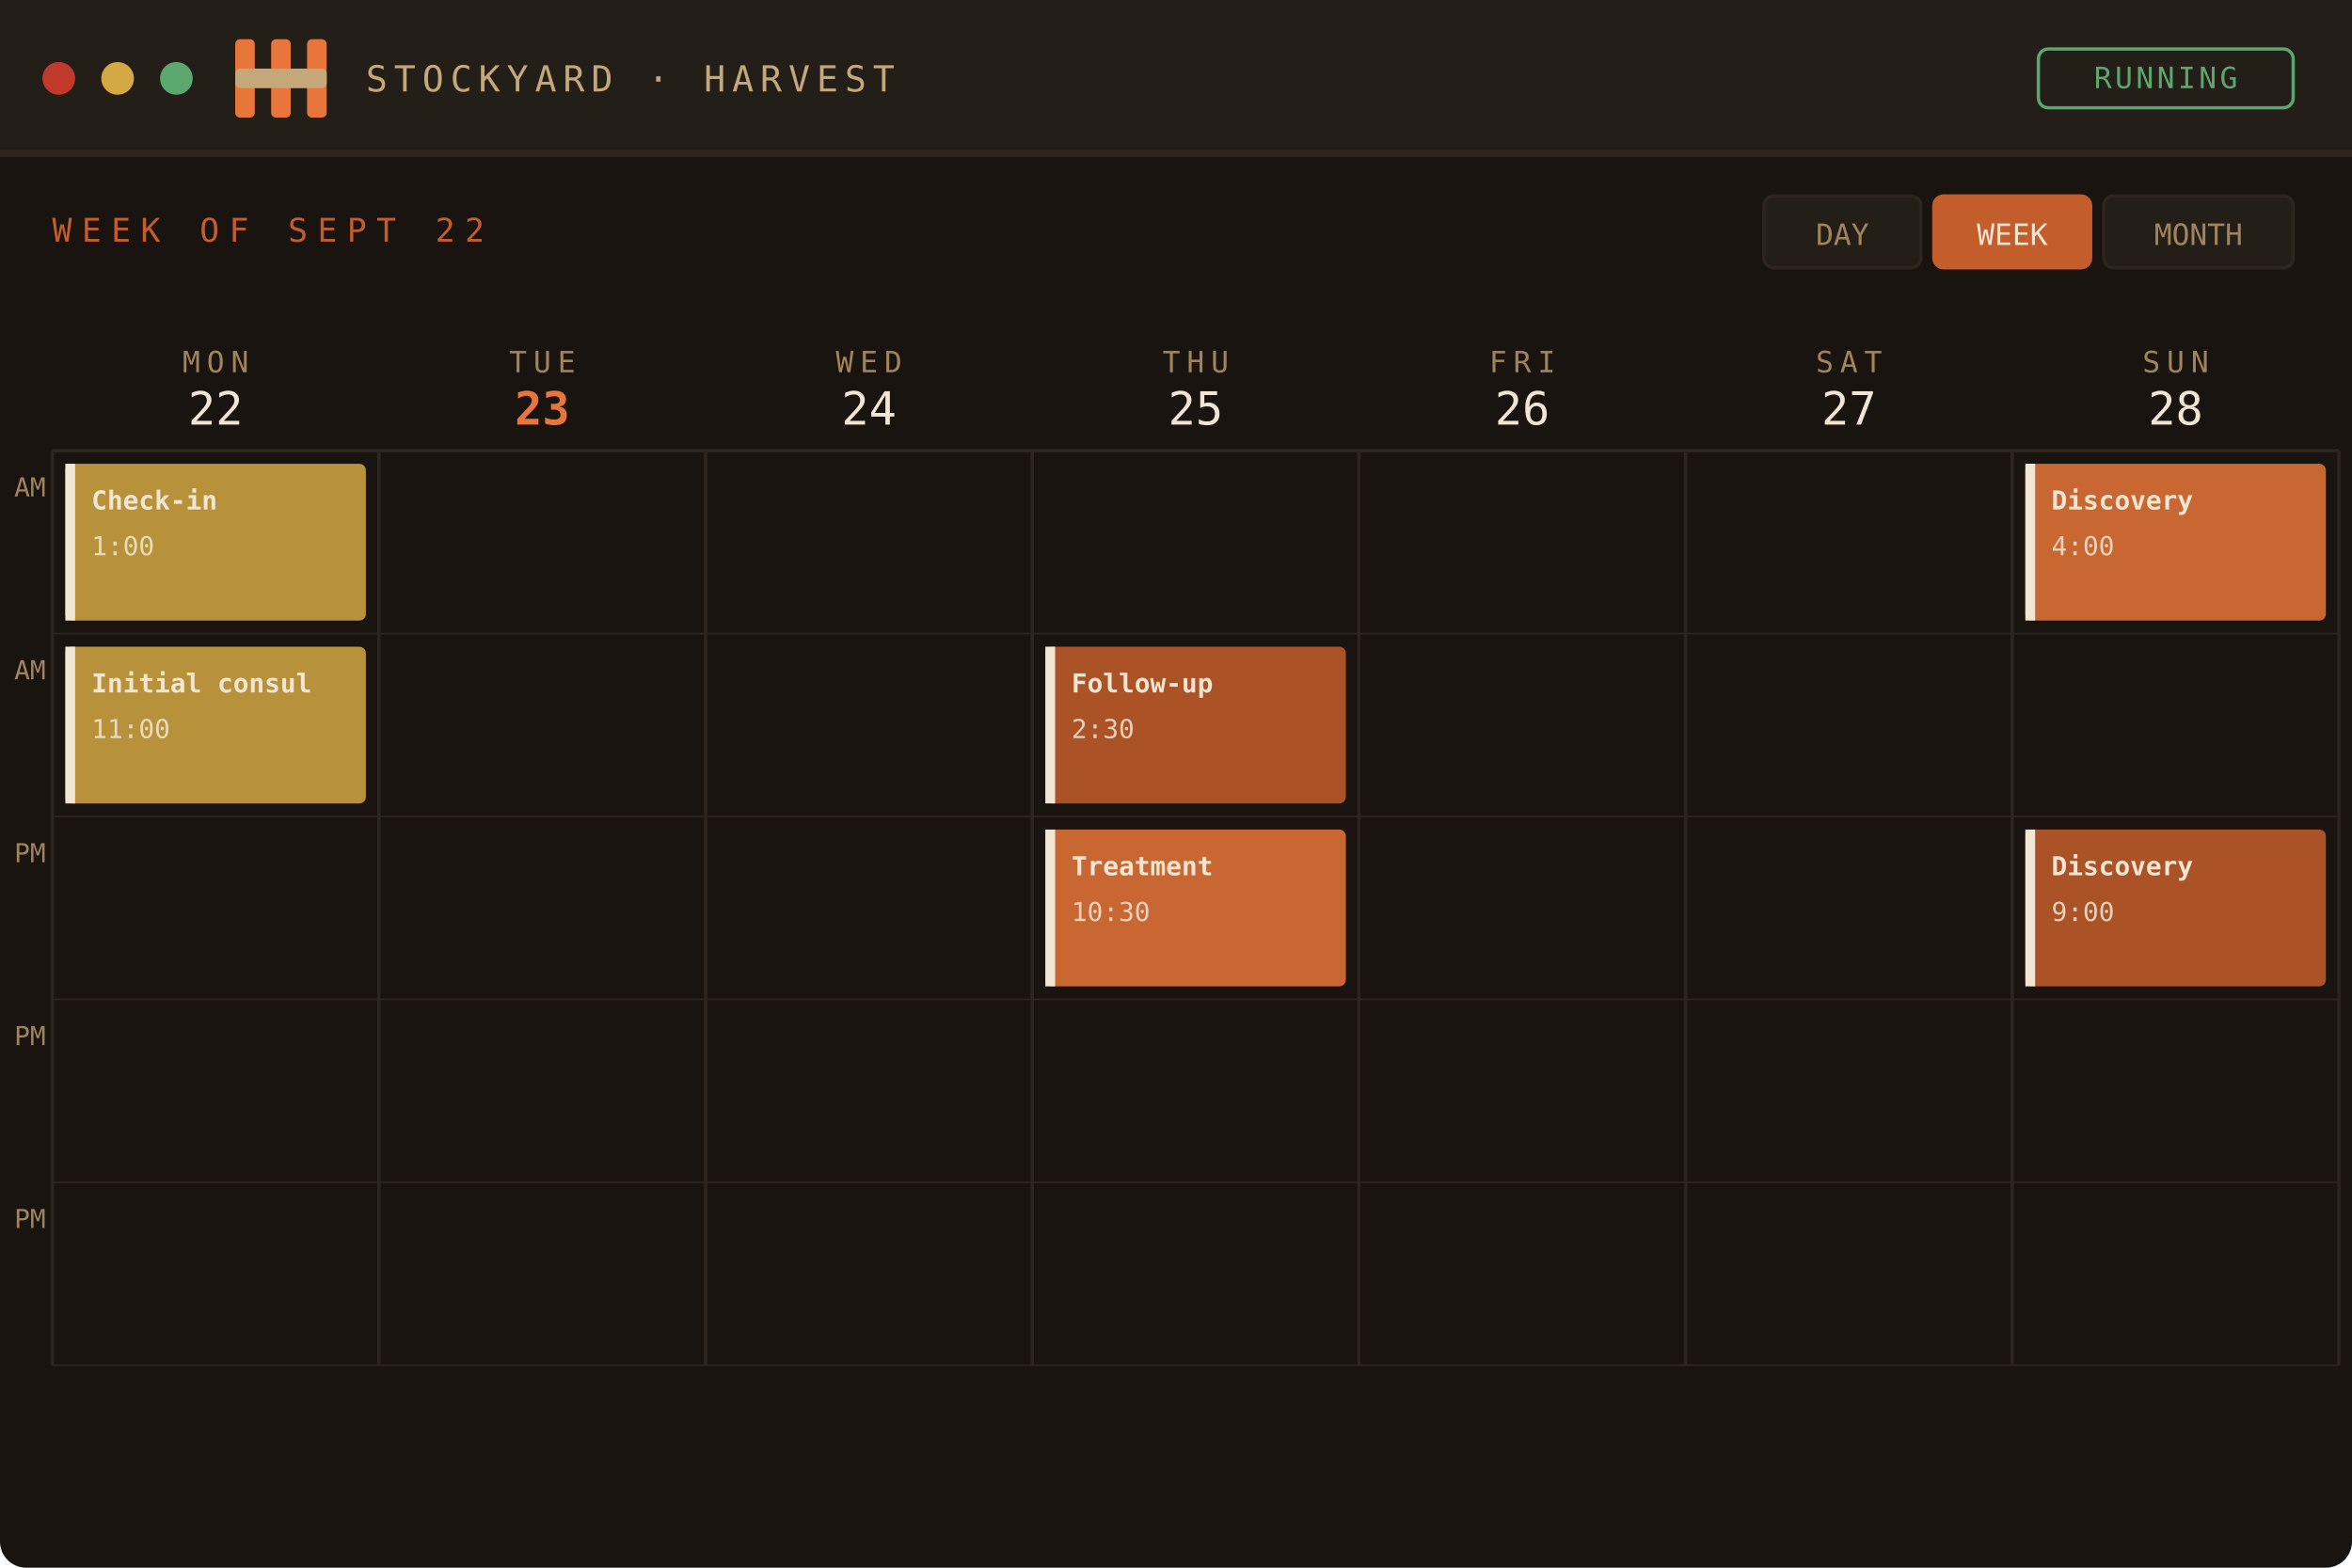
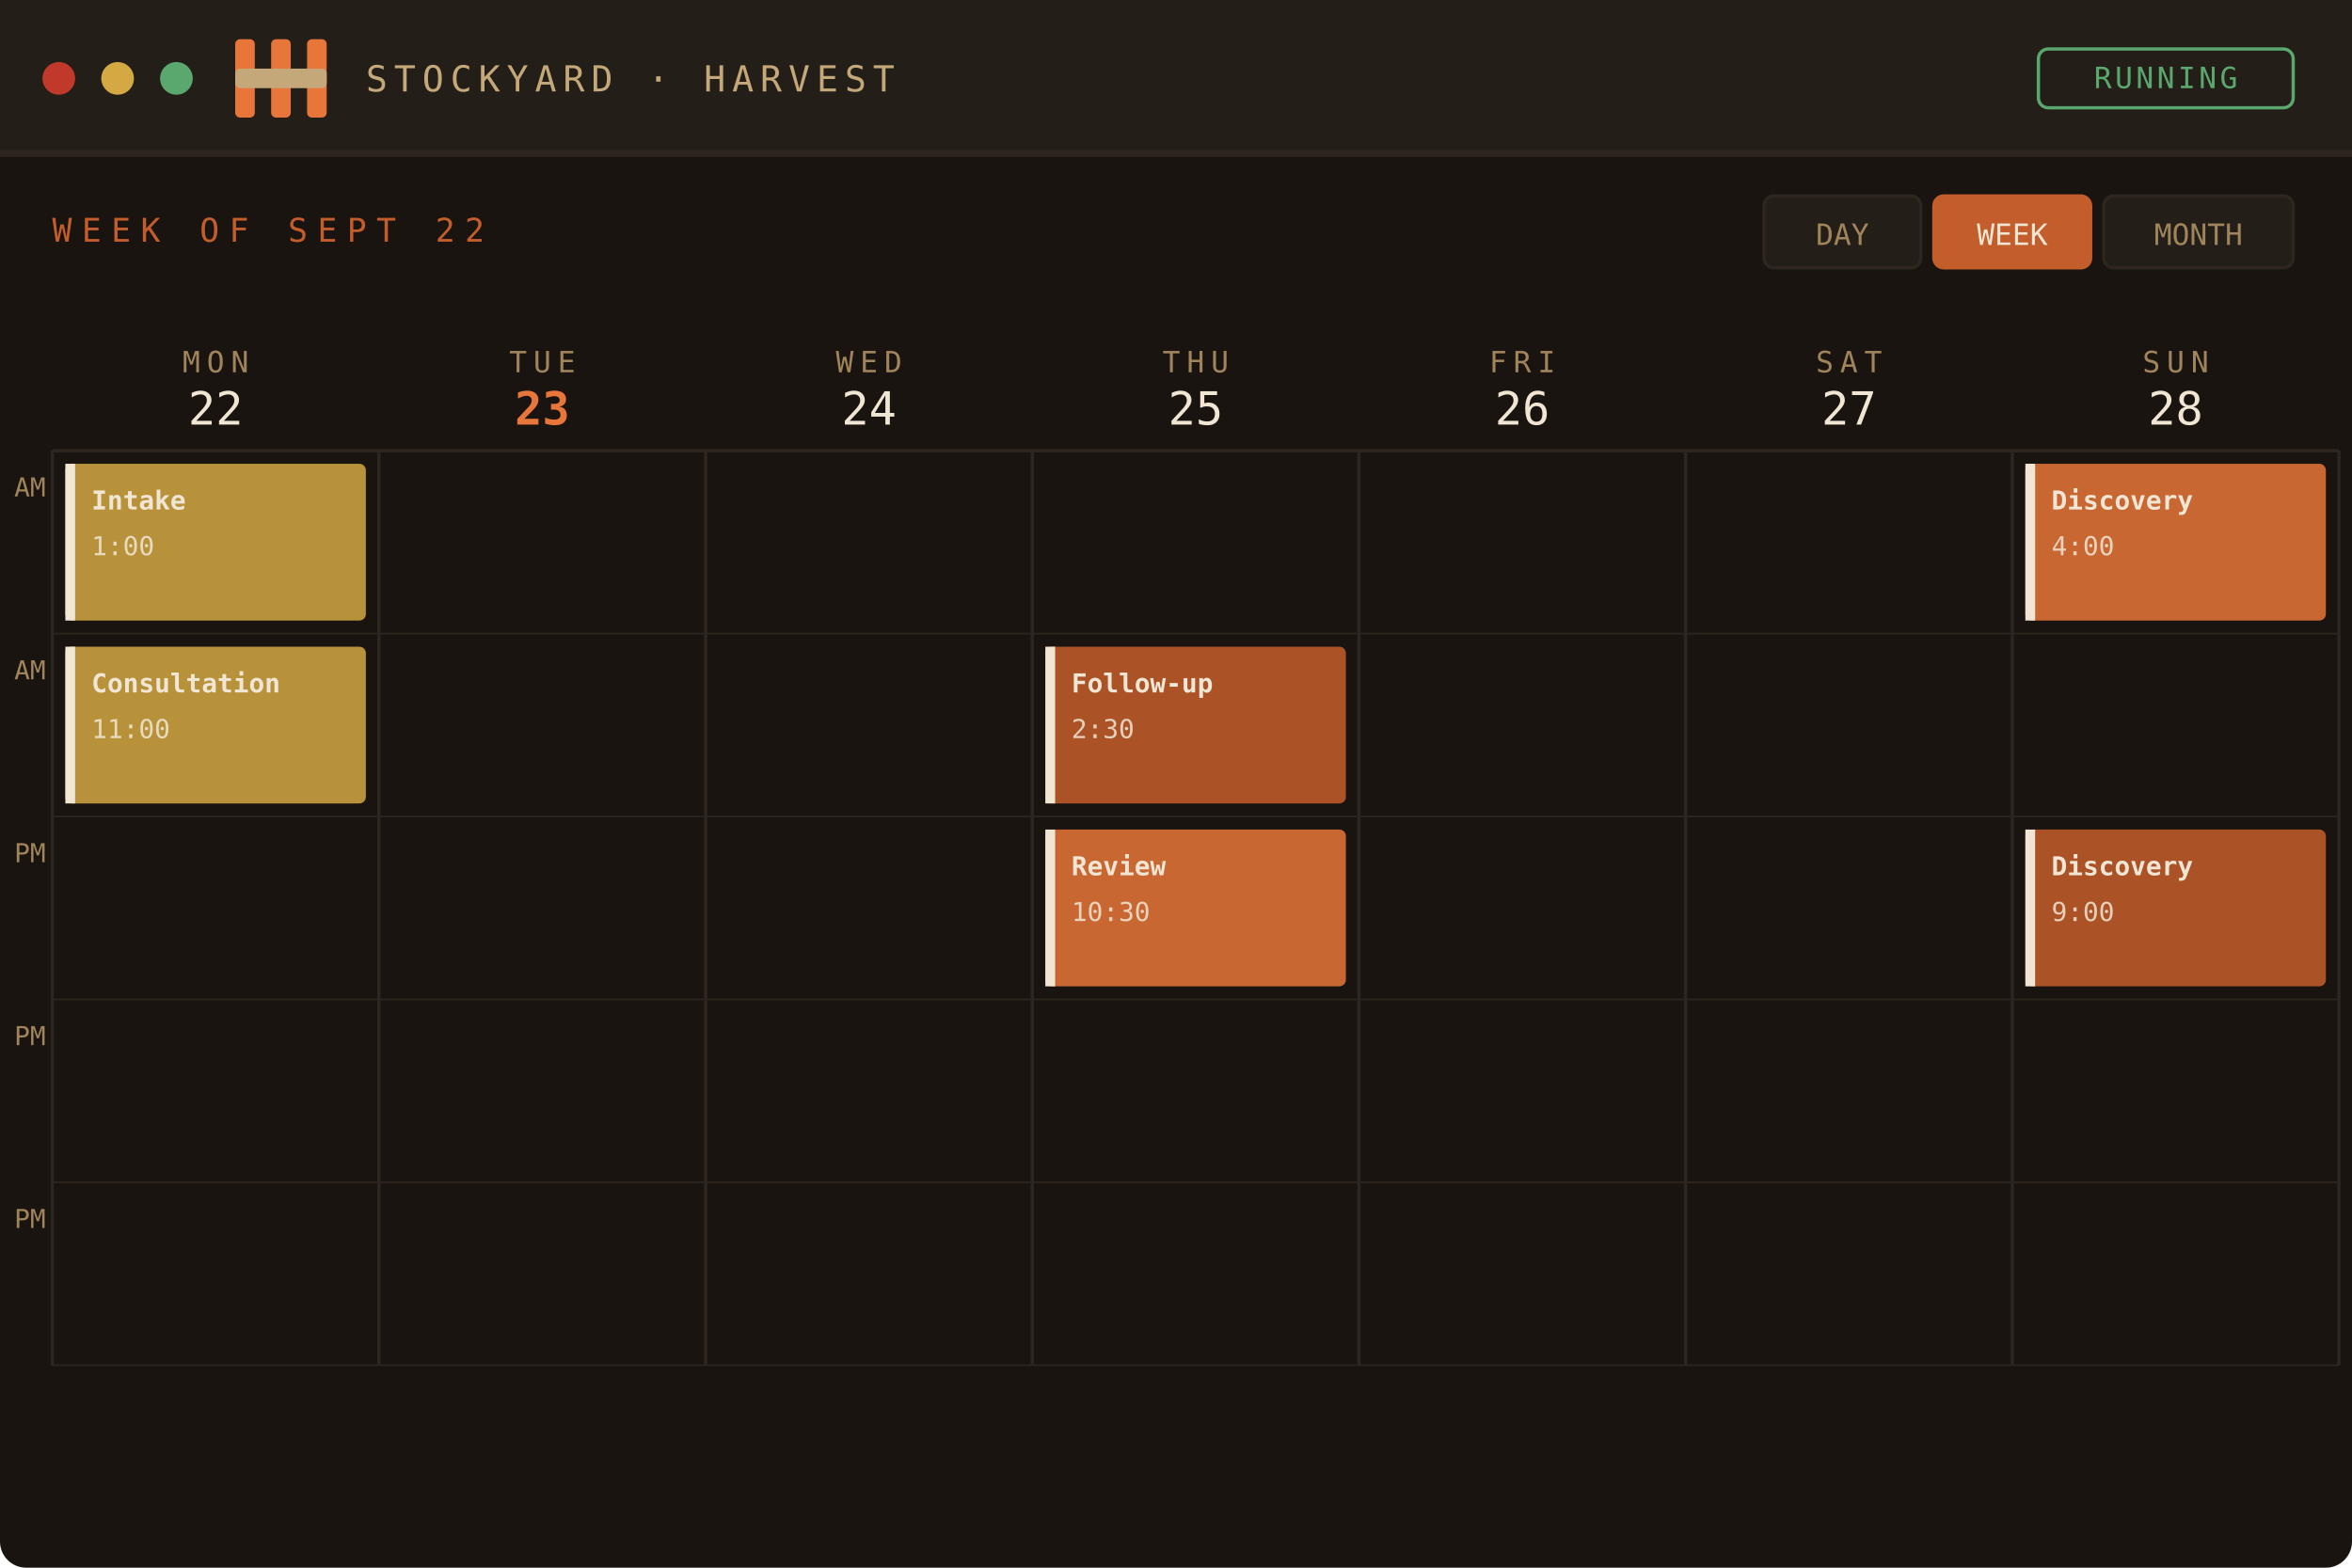
<svg xmlns="http://www.w3.org/2000/svg" width="720" height="480" viewBox="0 0 720 480" role="img" aria-label="Harvest dashboard mockup">
  <rect width="720" height="480" rx="8" fill="#1a1410" />
  <rect width="720" height="48" fill="#241e18" />
  <rect y="46" width="720" height="2" fill="#2e261e" />
  <circle cx="18" cy="24" r="5" fill="#c0392b" />
  <circle cx="36" cy="24" r="5" fill="#d4a843" />
  <circle cx="54" cy="24" r="5" fill="#5ba86e" />
  <rect x="72" y="12" width="6" height="24" rx="1.5" fill="#e8753a" />
  <rect x="83" y="12" width="6" height="24" rx="1.5" fill="#e8753a" />
  <rect x="94" y="12" width="6" height="24" rx="1.5" fill="#e8753a" />
  <rect x="72" y="21" width="28" height="6" rx="1.5" fill="#c4a87a" />
  <text x="112" y="28" fill="#c4a87a" font-size="11" font-family="JetBrains Mono,monospace" letter-spacing="2">STOCKYARD · HARVEST</text>
  <rect x="624" y="15" width="78" height="18" rx="3" fill="none" stroke="#5ba86e" stroke-width="1" />
  <text x="663" y="27" text-anchor="middle" fill="#5ba86e" font-size="9" font-family="JetBrains Mono,monospace" letter-spacing="1">RUNNING</text>
  <text x="16" y="74" fill="#c45d2c" font-size="10" font-family="JetBrains Mono,monospace" letter-spacing="3">WEEK OF SEPT 22</text>
  <rect x="540" y="60" width="48" height="22" rx="3" fill="#241e18" stroke="#2e261e" />
  <text x="564" y="75" text-anchor="middle" fill="#a0845c" font-size="9" font-family="JetBrains Mono,monospace">DAY</text>
  <rect x="592" y="60" width="48" height="22" rx="3" fill="#c45d2c" stroke="#c45d2c" />
  <text x="616" y="75" text-anchor="middle" fill="#f0e6d3" font-size="9" font-family="JetBrains Mono,monospace">WEEK</text>
  <rect x="644" y="60" width="58" height="22" rx="3" fill="#241e18" stroke="#2e261e" />
  <text x="673" y="75" text-anchor="middle" fill="#a0845c" font-size="9" font-family="JetBrains Mono,monospace">MONTH</text>
  <text x="66.0" y="114" text-anchor="middle" fill="#a0845c" font-size="9" font-family="JetBrains Mono,monospace" letter-spacing="2">MON</text>
  <text x="66.0" y="130" text-anchor="middle" fill="#f0e6d3" font-size="14" font-family="JetBrains Mono,monospace" font-weight="normal">22</text>
  <text x="166.0" y="114" text-anchor="middle" fill="#a0845c" font-size="9" font-family="JetBrains Mono,monospace" letter-spacing="2">TUE</text>
  <text x="166.0" y="130" text-anchor="middle" fill="#e8753a" font-size="14" font-family="JetBrains Mono,monospace" font-weight="bold">23</text>
  <text x="266.0" y="114" text-anchor="middle" fill="#a0845c" font-size="9" font-family="JetBrains Mono,monospace" letter-spacing="2">WED</text>
  <text x="266.0" y="130" text-anchor="middle" fill="#f0e6d3" font-size="14" font-family="JetBrains Mono,monospace" font-weight="normal">24</text>
  <text x="366.0" y="114" text-anchor="middle" fill="#a0845c" font-size="9" font-family="JetBrains Mono,monospace" letter-spacing="2">THU</text>
  <text x="366.0" y="130" text-anchor="middle" fill="#f0e6d3" font-size="14" font-family="JetBrains Mono,monospace" font-weight="normal">25</text>
  <text x="466.0" y="114" text-anchor="middle" fill="#a0845c" font-size="9" font-family="JetBrains Mono,monospace" letter-spacing="2">FRI</text>
  <text x="466.0" y="130" text-anchor="middle" fill="#f0e6d3" font-size="14" font-family="JetBrains Mono,monospace" font-weight="normal">26</text>
  <text x="566.0" y="114" text-anchor="middle" fill="#a0845c" font-size="9" font-family="JetBrains Mono,monospace" letter-spacing="2">SAT</text>
  <text x="566.0" y="130" text-anchor="middle" fill="#f0e6d3" font-size="14" font-family="JetBrains Mono,monospace" font-weight="normal">27</text>
  <text x="666.0" y="114" text-anchor="middle" fill="#a0845c" font-size="9" font-family="JetBrains Mono,monospace" letter-spacing="2">SUN</text>
  <text x="666.0" y="130" text-anchor="middle" fill="#f0e6d3" font-size="14" font-family="JetBrains Mono,monospace" font-weight="normal">28</text>
  <line x1="16" y1="138" x2="716" y2="138" stroke="#2e261e" stroke-width="1" />
  <line x1="16" y1="138" x2="16" y2="418" stroke="#2e261e" stroke-width="1" />
  <line x1="116" y1="138" x2="116" y2="418" stroke="#2e261e" stroke-width="1" />
  <line x1="216" y1="138" x2="216" y2="418" stroke="#2e261e" stroke-width="1" />
  <line x1="316" y1="138" x2="316" y2="418" stroke="#2e261e" stroke-width="1" />
  <line x1="416" y1="138" x2="416" y2="418" stroke="#2e261e" stroke-width="1" />
  <line x1="516" y1="138" x2="516" y2="418" stroke="#2e261e" stroke-width="1" />
  <line x1="616" y1="138" x2="616" y2="418" stroke="#2e261e" stroke-width="1" />
  <line x1="716" y1="138" x2="716" y2="418" stroke="#2e261e" stroke-width="1" />
  <line x1="16" y1="138" x2="716" y2="138" stroke="#2e261e" stroke-width="0.5" />
  <line x1="16" y1="194" x2="716" y2="194" stroke="#2e261e" stroke-width="0.5" />
  <line x1="16" y1="250" x2="716" y2="250" stroke="#2e261e" stroke-width="0.5" />
  <line x1="16" y1="306" x2="716" y2="306" stroke="#2e261e" stroke-width="0.5" />
  <line x1="16" y1="362" x2="716" y2="362" stroke="#2e261e" stroke-width="0.5" />
  <line x1="16" y1="418" x2="716" y2="418" stroke="#2e261e" stroke-width="0.5" />
  <text x="14" y="152" text-anchor="end" fill="#a0845c" font-size="8" font-family="JetBrains Mono,monospace">9 AM</text>
  <text x="14" y="208" text-anchor="end" fill="#a0845c" font-size="8" font-family="JetBrains Mono,monospace">11 AM</text>
  <text x="14" y="264" text-anchor="end" fill="#a0845c" font-size="8" font-family="JetBrains Mono,monospace">1 PM</text>
  <text x="14" y="320" text-anchor="end" fill="#a0845c" font-size="8" font-family="JetBrains Mono,monospace">3 PM</text>
  <text x="14" y="376" text-anchor="end" fill="#a0845c" font-size="8" font-family="JetBrains Mono,monospace">5 PM</text>
  <rect x="620" y="254" width="92" height="48" rx="2" fill="#c45d2c" opacity="0.85" />
  <rect x="620" y="254" width="3" height="48" fill="#f0e6d3" />
  <text x="628" y="268" fill="#f0e6d3" font-size="8" font-family="JetBrains Mono,monospace" font-weight="bold">Discovery</text>
  <text x="628" y="282" fill="#f0e6d3" font-size="8" font-family="JetBrains Mono,monospace" opacity="0.85">9:00</text>
  <rect x="320" y="254" width="92" height="48" rx="2" fill="#e8753a" opacity="0.85" />
  <rect x="320" y="254" width="3" height="48" fill="#f0e6d3" />
-   <text x="328" y="268" fill="#f0e6d3" font-size="8" font-family="JetBrains Mono,monospace" font-weight="bold">Treatment</text>
+   <text x="328" y="268" fill="#f0e6d3" font-size="8" font-family="JetBrains Mono,monospace" font-weight="bold">Review</text>
  <text x="328" y="282" fill="#f0e6d3" font-size="8" font-family="JetBrains Mono,monospace" opacity="0.85">10:30</text>
  <rect x="20" y="142" width="92" height="48" rx="2" fill="#d4a843" opacity="0.85" />
  <rect x="20" y="142" width="3" height="48" fill="#f0e6d3" />
-   <text x="28" y="156" fill="#f0e6d3" font-size="8" font-family="JetBrains Mono,monospace" font-weight="bold">Check-in</text>
+   <text x="28" y="156" fill="#f0e6d3" font-size="8" font-family="JetBrains Mono,monospace" font-weight="bold">Intake</text>
  <text x="28" y="170" fill="#f0e6d3" font-size="8" font-family="JetBrains Mono,monospace" opacity="0.85">1:00</text>
  <rect x="320" y="198" width="92" height="48" rx="2" fill="#c45d2c" opacity="0.85" />
  <rect x="320" y="198" width="3" height="48" fill="#f0e6d3" />
  <text x="328" y="212" fill="#f0e6d3" font-size="8" font-family="JetBrains Mono,monospace" font-weight="bold">Follow-up</text>
  <text x="328" y="226" fill="#f0e6d3" font-size="8" font-family="JetBrains Mono,monospace" opacity="0.85">2:30</text>
  <rect x="620" y="142" width="92" height="48" rx="2" fill="#e8753a" opacity="0.85" />
  <rect x="620" y="142" width="3" height="48" fill="#f0e6d3" />
  <text x="628" y="156" fill="#f0e6d3" font-size="8" font-family="JetBrains Mono,monospace" font-weight="bold">Discovery</text>
  <text x="628" y="170" fill="#f0e6d3" font-size="8" font-family="JetBrains Mono,monospace" opacity="0.85">4:00</text>
  <rect x="20" y="198" width="92" height="48" rx="2" fill="#d4a843" opacity="0.85" />
  <rect x="20" y="198" width="3" height="48" fill="#f0e6d3" />
-   <text x="28" y="212" fill="#f0e6d3" font-size="8" font-family="JetBrains Mono,monospace" font-weight="bold">Initial consul</text>
+   <text x="28" y="212" fill="#f0e6d3" font-size="8" font-family="JetBrains Mono,monospace" font-weight="bold">Consultation</text>
  <text x="28" y="226" fill="#f0e6d3" font-size="8" font-family="JetBrains Mono,monospace" opacity="0.85">11:00</text>
</svg>
